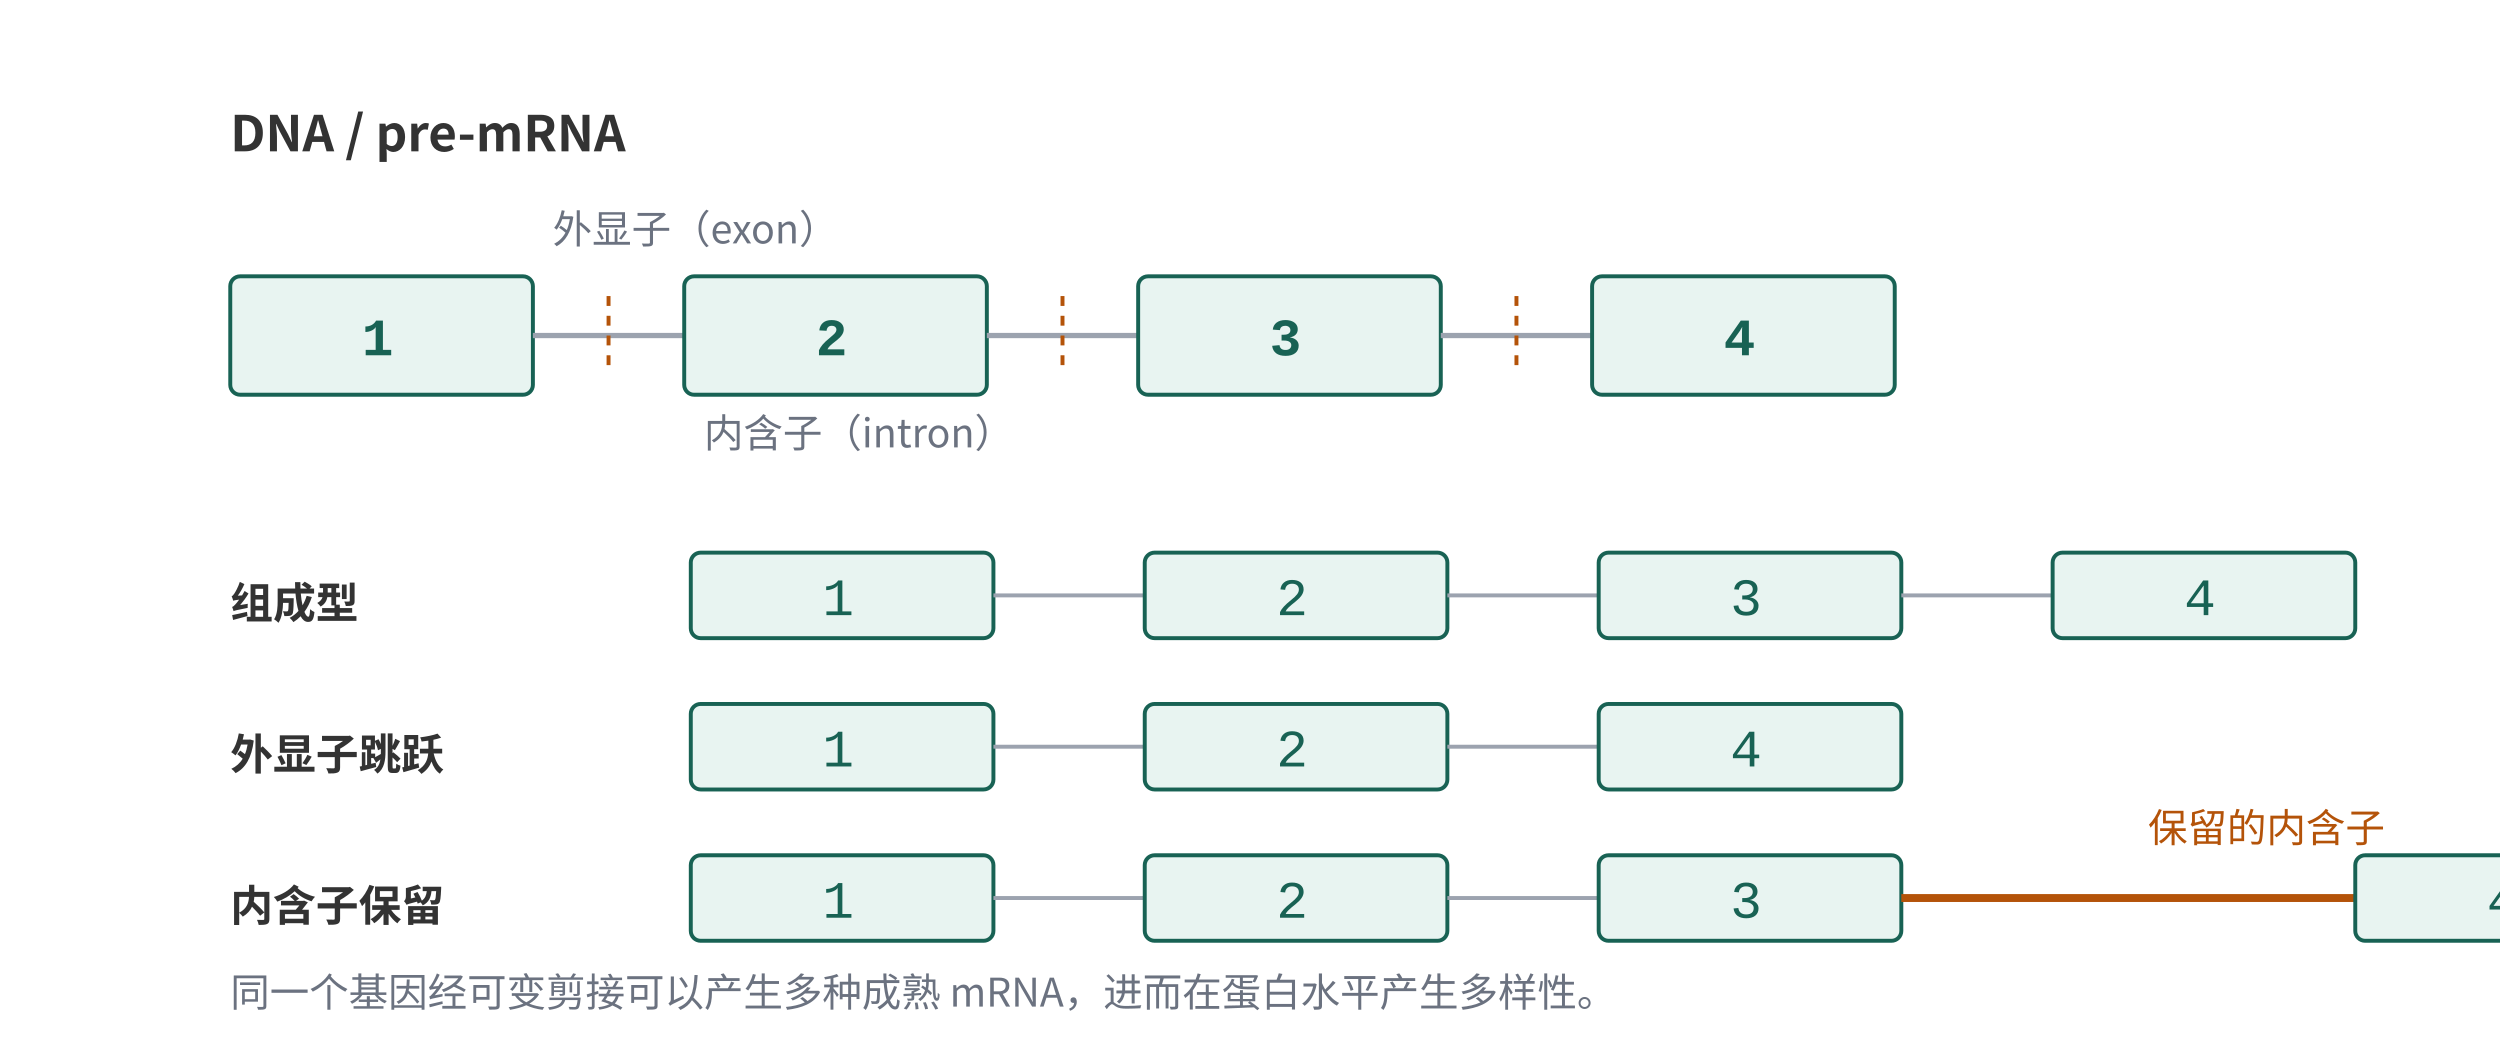
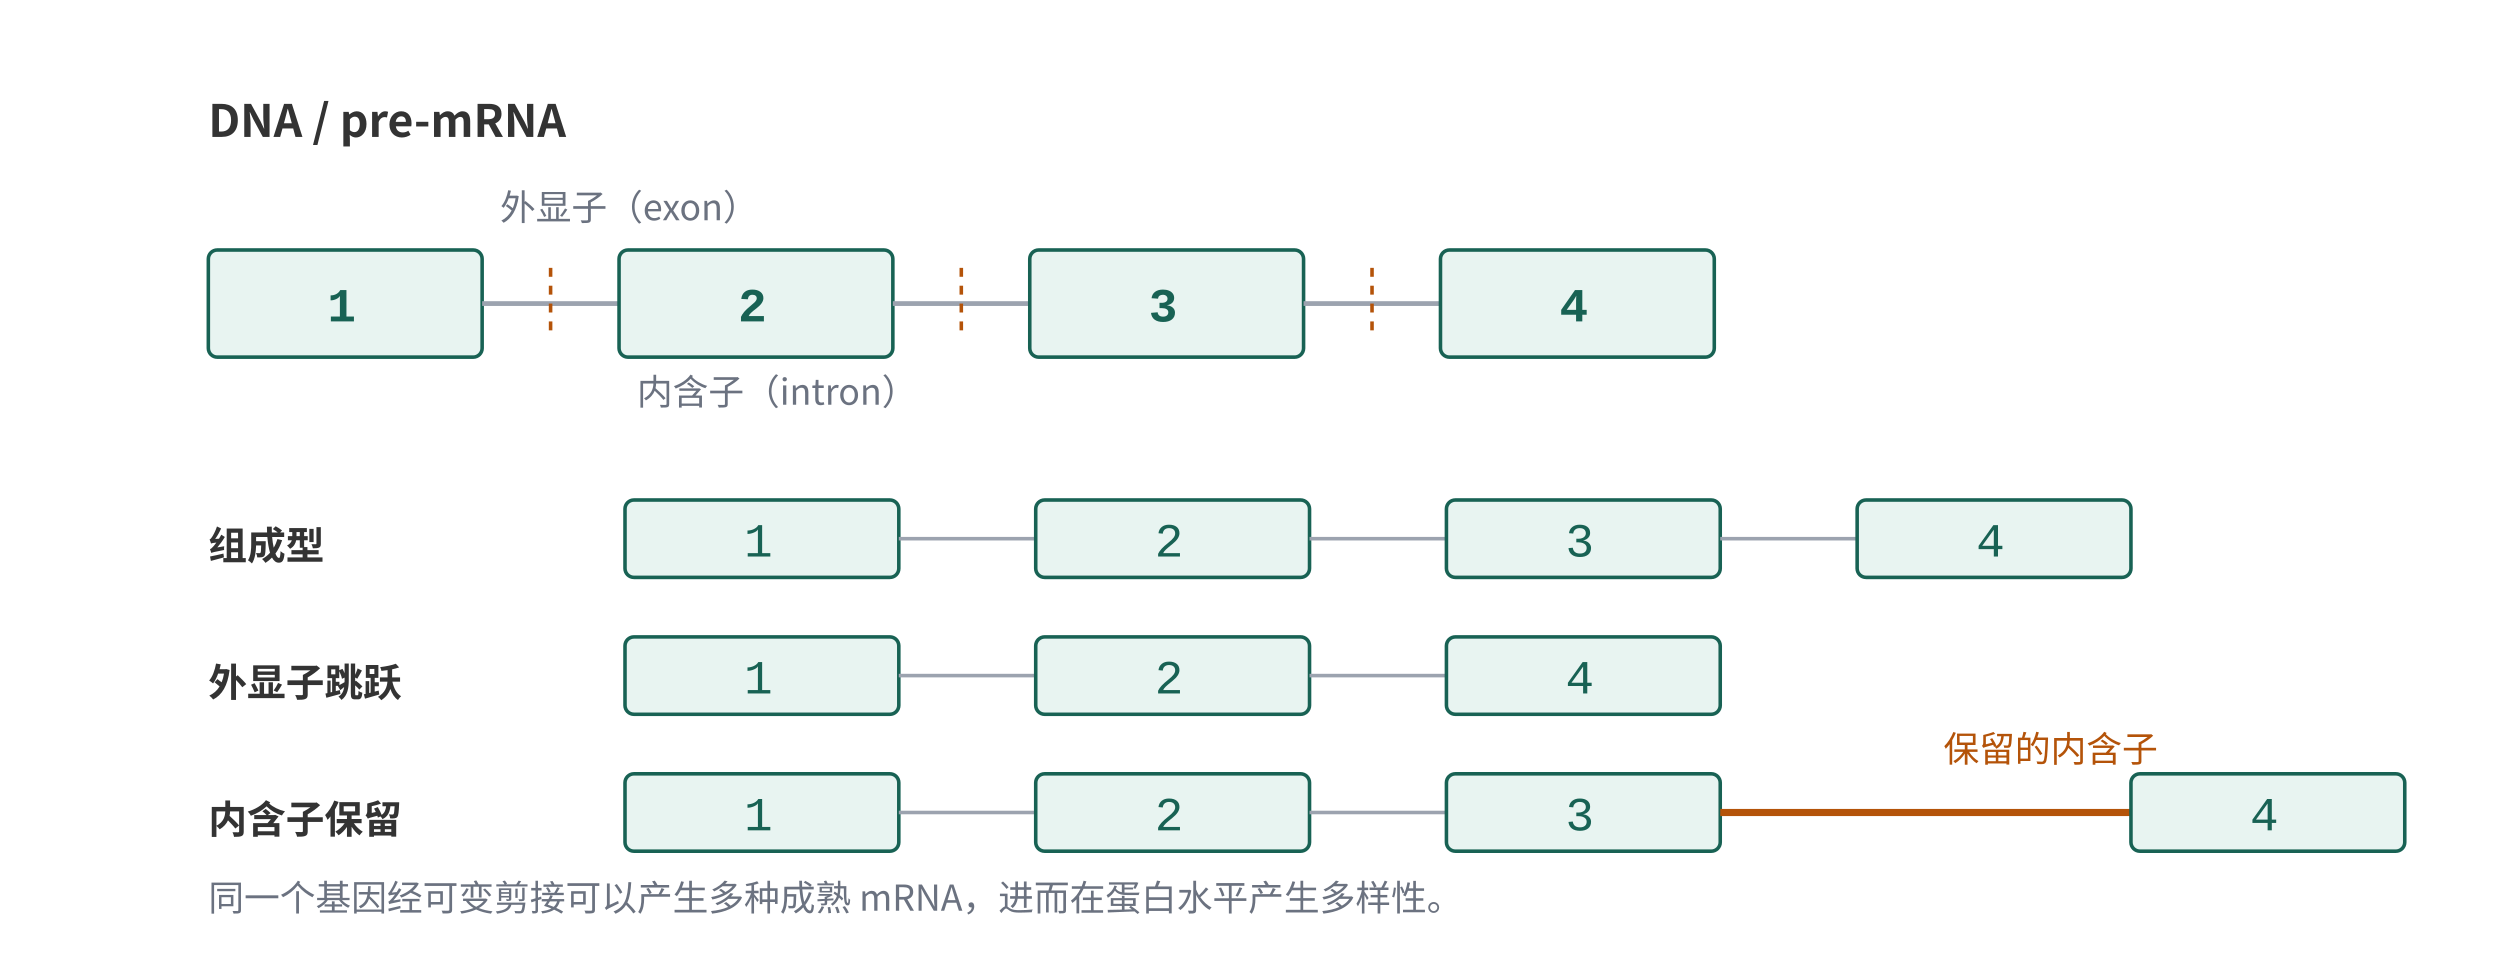
- <svg xmlns="http://www.w3.org/2000/svg" viewBox="0 0 760 320" role="img" aria-labelledby="t d">
+ <svg xmlns="http://www.w3.org/2000/svg" width="840" height="320" viewBox="0 0 840 320" role="img" aria-labelledby="t d">
  <text x="70" y="46" font-family="'PingFang SC', 'Hiragino Sans GB', 'Microsoft YaHei', 'Noto Sans CJK SC', sans-serif" font-size="15" fill="#333333" font-weight="bold" text-anchor="start">DNA / pre-mRNA</text>
  <rect x="70" y="84" width="92" height="36" rx="3" fill="#e8f4f1" stroke="#186254" stroke-width="1.2" />
  <text x="110" y="108" font-family="ui-monospace, 'SFMono-Regular', Menlo, Consolas, 'Liberation Mono', monospace" font-size="16" fill="#186254" font-weight="bold" text-anchor="start">1</text>
  <line x1="162" y1="102" x2="208" y2="102" stroke="#9ca3af" stroke-width="1.6" />
  <line x1="185.0" y1="90" x2="185.0" y2="114" stroke="#b45309" stroke-width="1.2" stroke-dasharray="3 3" />
  <rect x="208" y="84" width="92" height="36" rx="3" fill="#e8f4f1" stroke="#186254" stroke-width="1.2" />
  <text x="248" y="108" font-family="ui-monospace, 'SFMono-Regular', Menlo, Consolas, 'Liberation Mono', monospace" font-size="16" fill="#186254" font-weight="bold" text-anchor="start">2</text>
  <line x1="300" y1="102" x2="346" y2="102" stroke="#9ca3af" stroke-width="1.6" />
  <line x1="323.0" y1="90" x2="323.0" y2="114" stroke="#b45309" stroke-width="1.2" stroke-dasharray="3 3" />
  <rect x="346" y="84" width="92" height="36" rx="3" fill="#e8f4f1" stroke="#186254" stroke-width="1.2" />
  <text x="386" y="108" font-family="ui-monospace, 'SFMono-Regular', Menlo, Consolas, 'Liberation Mono', monospace" font-size="16" fill="#186254" font-weight="bold" text-anchor="start">3</text>
  <line x1="438" y1="102" x2="484" y2="102" stroke="#9ca3af" stroke-width="1.6" />
  <line x1="461.0" y1="90" x2="461.0" y2="114" stroke="#b45309" stroke-width="1.2" stroke-dasharray="3 3" />
  <rect x="484" y="84" width="92" height="36" rx="3" fill="#e8f4f1" stroke="#186254" stroke-width="1.2" />
  <text x="524" y="108" font-family="ui-monospace, 'SFMono-Regular', Menlo, Consolas, 'Liberation Mono', monospace" font-size="16" fill="#186254" font-weight="bold" text-anchor="start">4</text>
  <text x="168" y="74" font-family="'PingFang SC', 'Hiragino Sans GB', 'Microsoft YaHei', 'Noto Sans CJK SC', sans-serif" font-size="12" fill="#6b7280" font-weight="normal" text-anchor="start">外显子（exon）</text>
  <text x="214" y="136" font-family="'PingFang SC', 'Hiragino Sans GB', 'Microsoft YaHei', 'Noto Sans CJK SC', sans-serif" font-size="12" fill="#6b7280" font-weight="normal" text-anchor="start">内含子（intron）</text>
  <text x="70" y="188" font-family="'PingFang SC', 'Hiragino Sans GB', 'Microsoft YaHei', 'Noto Sans CJK SC', sans-serif" font-size="13" fill="#333333" font-weight="bold" text-anchor="start">组成型</text>
  <rect x="210" y="168" width="92" height="26" rx="3" fill="#e8f4f1" stroke="#186254" stroke-width="1.2" />
  <text x="250" y="187" font-family="ui-monospace, 'SFMono-Regular', Menlo, Consolas, 'Liberation Mono', monospace" font-size="16" fill="#186254" font-weight="normal" text-anchor="start">1</text>
  <line x1="302" y1="181" x2="348" y2="181" stroke="#9ca3af" stroke-width="1.2" />
  <rect x="348" y="168" width="92" height="26" rx="3" fill="#e8f4f1" stroke="#186254" stroke-width="1.2" />
  <text x="388" y="187" font-family="ui-monospace, 'SFMono-Regular', Menlo, Consolas, 'Liberation Mono', monospace" font-size="16" fill="#186254" font-weight="normal" text-anchor="start">2</text>
  <line x1="440" y1="181" x2="486" y2="181" stroke="#9ca3af" stroke-width="1.2" />
  <rect x="486" y="168" width="92" height="26" rx="3" fill="#e8f4f1" stroke="#186254" stroke-width="1.2" />
  <text x="526" y="187" font-family="ui-monospace, 'SFMono-Regular', Menlo, Consolas, 'Liberation Mono', monospace" font-size="16" fill="#186254" font-weight="normal" text-anchor="start">3</text>
  <line x1="578" y1="181" x2="624" y2="181" stroke="#9ca3af" stroke-width="1.2" />
  <rect x="624" y="168" width="92" height="26" rx="3" fill="#e8f4f1" stroke="#186254" stroke-width="1.2" />
  <text x="664" y="187" font-family="ui-monospace, 'SFMono-Regular', Menlo, Consolas, 'Liberation Mono', monospace" font-size="16" fill="#186254" font-weight="normal" text-anchor="start">4</text>
  <text x="70" y="234" font-family="'PingFang SC', 'Hiragino Sans GB', 'Microsoft YaHei', 'Noto Sans CJK SC', sans-serif" font-size="13" fill="#333333" font-weight="bold" text-anchor="start">外显子跳跃</text>
  <rect x="210" y="214" width="92" height="26" rx="3" fill="#e8f4f1" stroke="#186254" stroke-width="1.2" />
  <text x="250" y="233" font-family="ui-monospace, 'SFMono-Regular', Menlo, Consolas, 'Liberation Mono', monospace" font-size="16" fill="#186254" font-weight="normal" text-anchor="start">1</text>
  <line x1="302" y1="227" x2="348" y2="227" stroke="#9ca3af" stroke-width="1.2" />
  <rect x="348" y="214" width="92" height="26" rx="3" fill="#e8f4f1" stroke="#186254" stroke-width="1.2" />
  <text x="388" y="233" font-family="ui-monospace, 'SFMono-Regular', Menlo, Consolas, 'Liberation Mono', monospace" font-size="16" fill="#186254" font-weight="normal" text-anchor="start">2</text>
  <line x1="440" y1="227" x2="486" y2="227" stroke="#9ca3af" stroke-width="1.2" />
  <rect x="486" y="214" width="92" height="26" rx="3" fill="#e8f4f1" stroke="#186254" stroke-width="1.2" />
  <text x="526" y="233" font-family="ui-monospace, 'SFMono-Regular', Menlo, Consolas, 'Liberation Mono', monospace" font-size="16" fill="#186254" font-weight="normal" text-anchor="start">4</text>
  <text x="70" y="280" font-family="'PingFang SC', 'Hiragino Sans GB', 'Microsoft YaHei', 'Noto Sans CJK SC', sans-serif" font-size="13" fill="#333333" font-weight="bold" text-anchor="start">内含子保留</text>
  <rect x="210" y="260" width="92" height="26" rx="3" fill="#e8f4f1" stroke="#186254" stroke-width="1.2" />
  <text x="250" y="279" font-family="ui-monospace, 'SFMono-Regular', Menlo, Consolas, 'Liberation Mono', monospace" font-size="16" fill="#186254" font-weight="normal" text-anchor="start">1</text>
  <line x1="302" y1="273" x2="348" y2="273" stroke="#9ca3af" stroke-width="1.2" />
  <rect x="348" y="260" width="92" height="26" rx="3" fill="#e8f4f1" stroke="#186254" stroke-width="1.2" />
  <text x="388" y="279" font-family="ui-monospace, 'SFMono-Regular', Menlo, Consolas, 'Liberation Mono', monospace" font-size="16" fill="#186254" font-weight="normal" text-anchor="start">2</text>
  <line x1="440" y1="273" x2="486" y2="273" stroke="#9ca3af" stroke-width="1.2" />
  <rect x="486" y="260" width="92" height="26" rx="3" fill="#e8f4f1" stroke="#186254" stroke-width="1.2" />
  <text x="526" y="279" font-family="ui-monospace, 'SFMono-Regular', Menlo, Consolas, 'Liberation Mono', monospace" font-size="16" fill="#186254" font-weight="normal" text-anchor="start">3</text>
  <line x1="578" y1="273" x2="716" y2="273" stroke="#b45309" stroke-width="2.4" />
  <text x="653" y="256" font-family="'PingFang SC', 'Hiragino Sans GB', 'Microsoft YaHei', 'Noto Sans CJK SC', sans-serif" font-size="12" fill="#b45309" font-weight="normal" text-anchor="start">保留的内含子</text>
  <rect x="716" y="260" width="92" height="26" rx="3" fill="#e8f4f1" stroke="#186254" stroke-width="1.2" />
  <text x="756" y="279" font-family="ui-monospace, 'SFMono-Regular', Menlo, Consolas, 'Liberation Mono', monospace" font-size="16" fill="#186254" font-weight="normal" text-anchor="start">4</text>
  <text x="70" y="306" font-family="'PingFang SC', 'Hiragino Sans GB', 'Microsoft YaHei', 'Noto Sans CJK SC', sans-serif" font-size="12" fill="#6b7280" font-weight="normal" text-anchor="start">同一个基因经可变剪接可以产生多种成熟 mRNA，进而在蛋白水平产生多样性。</text>
</svg>
